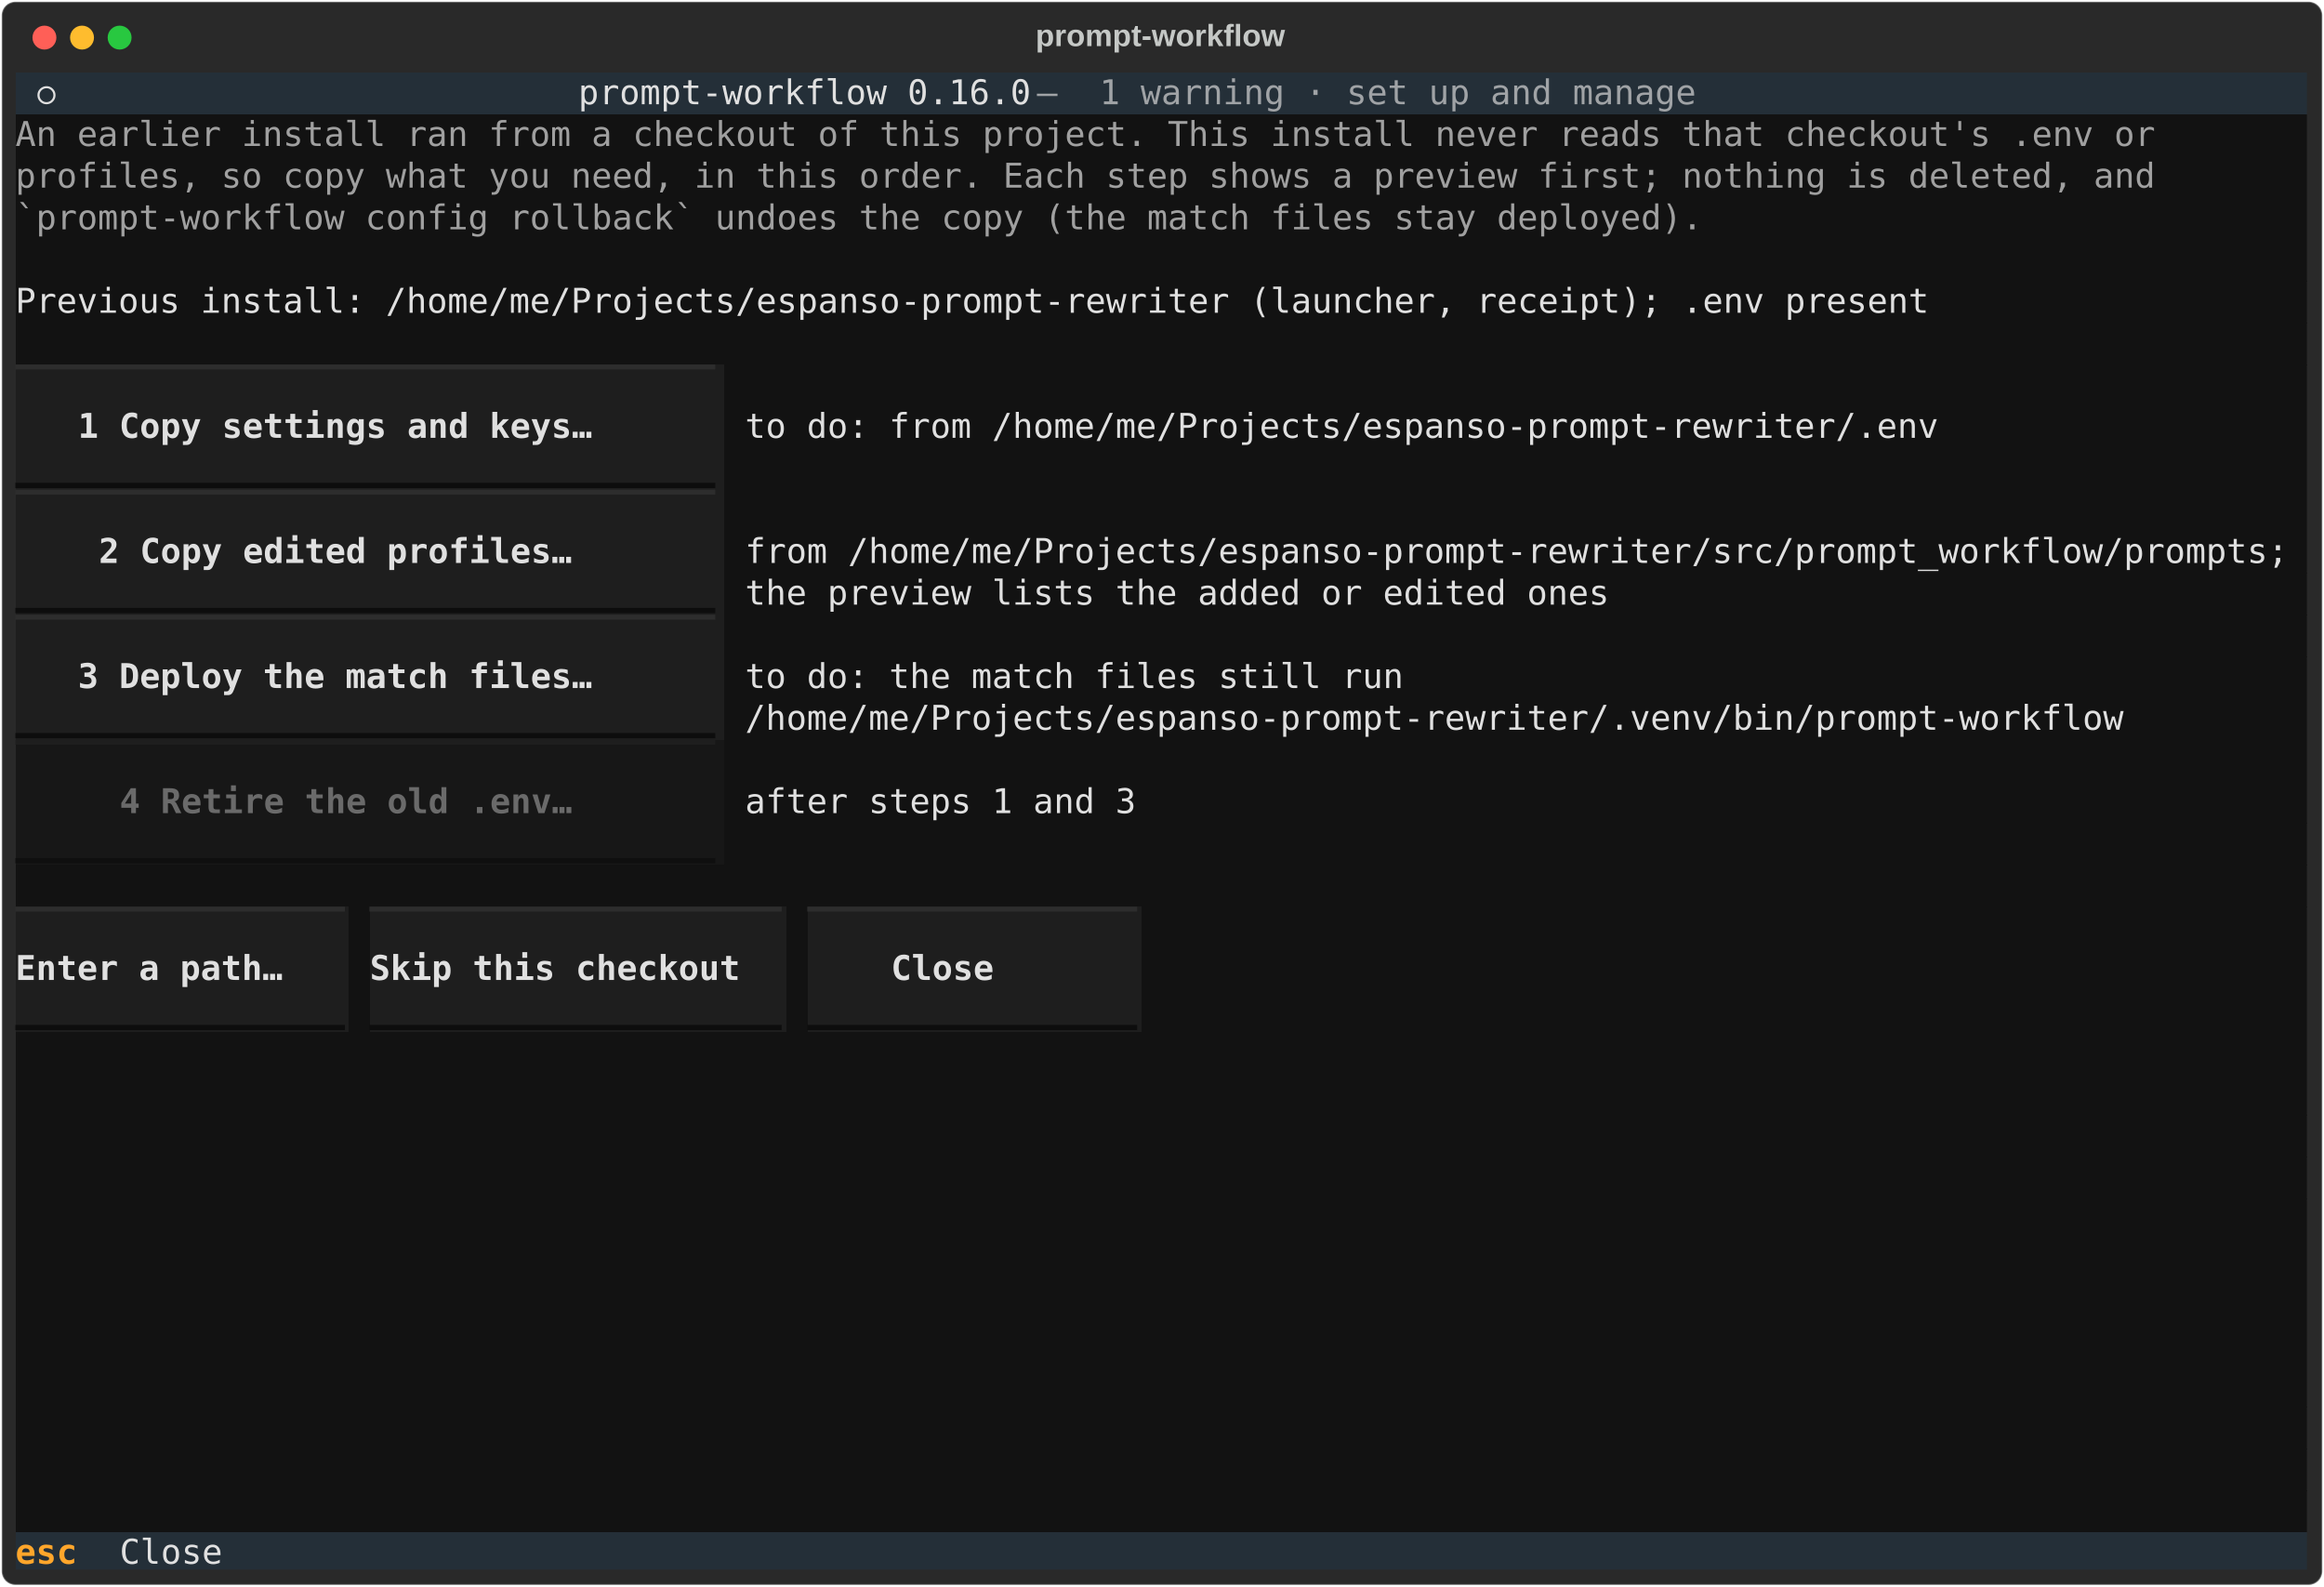
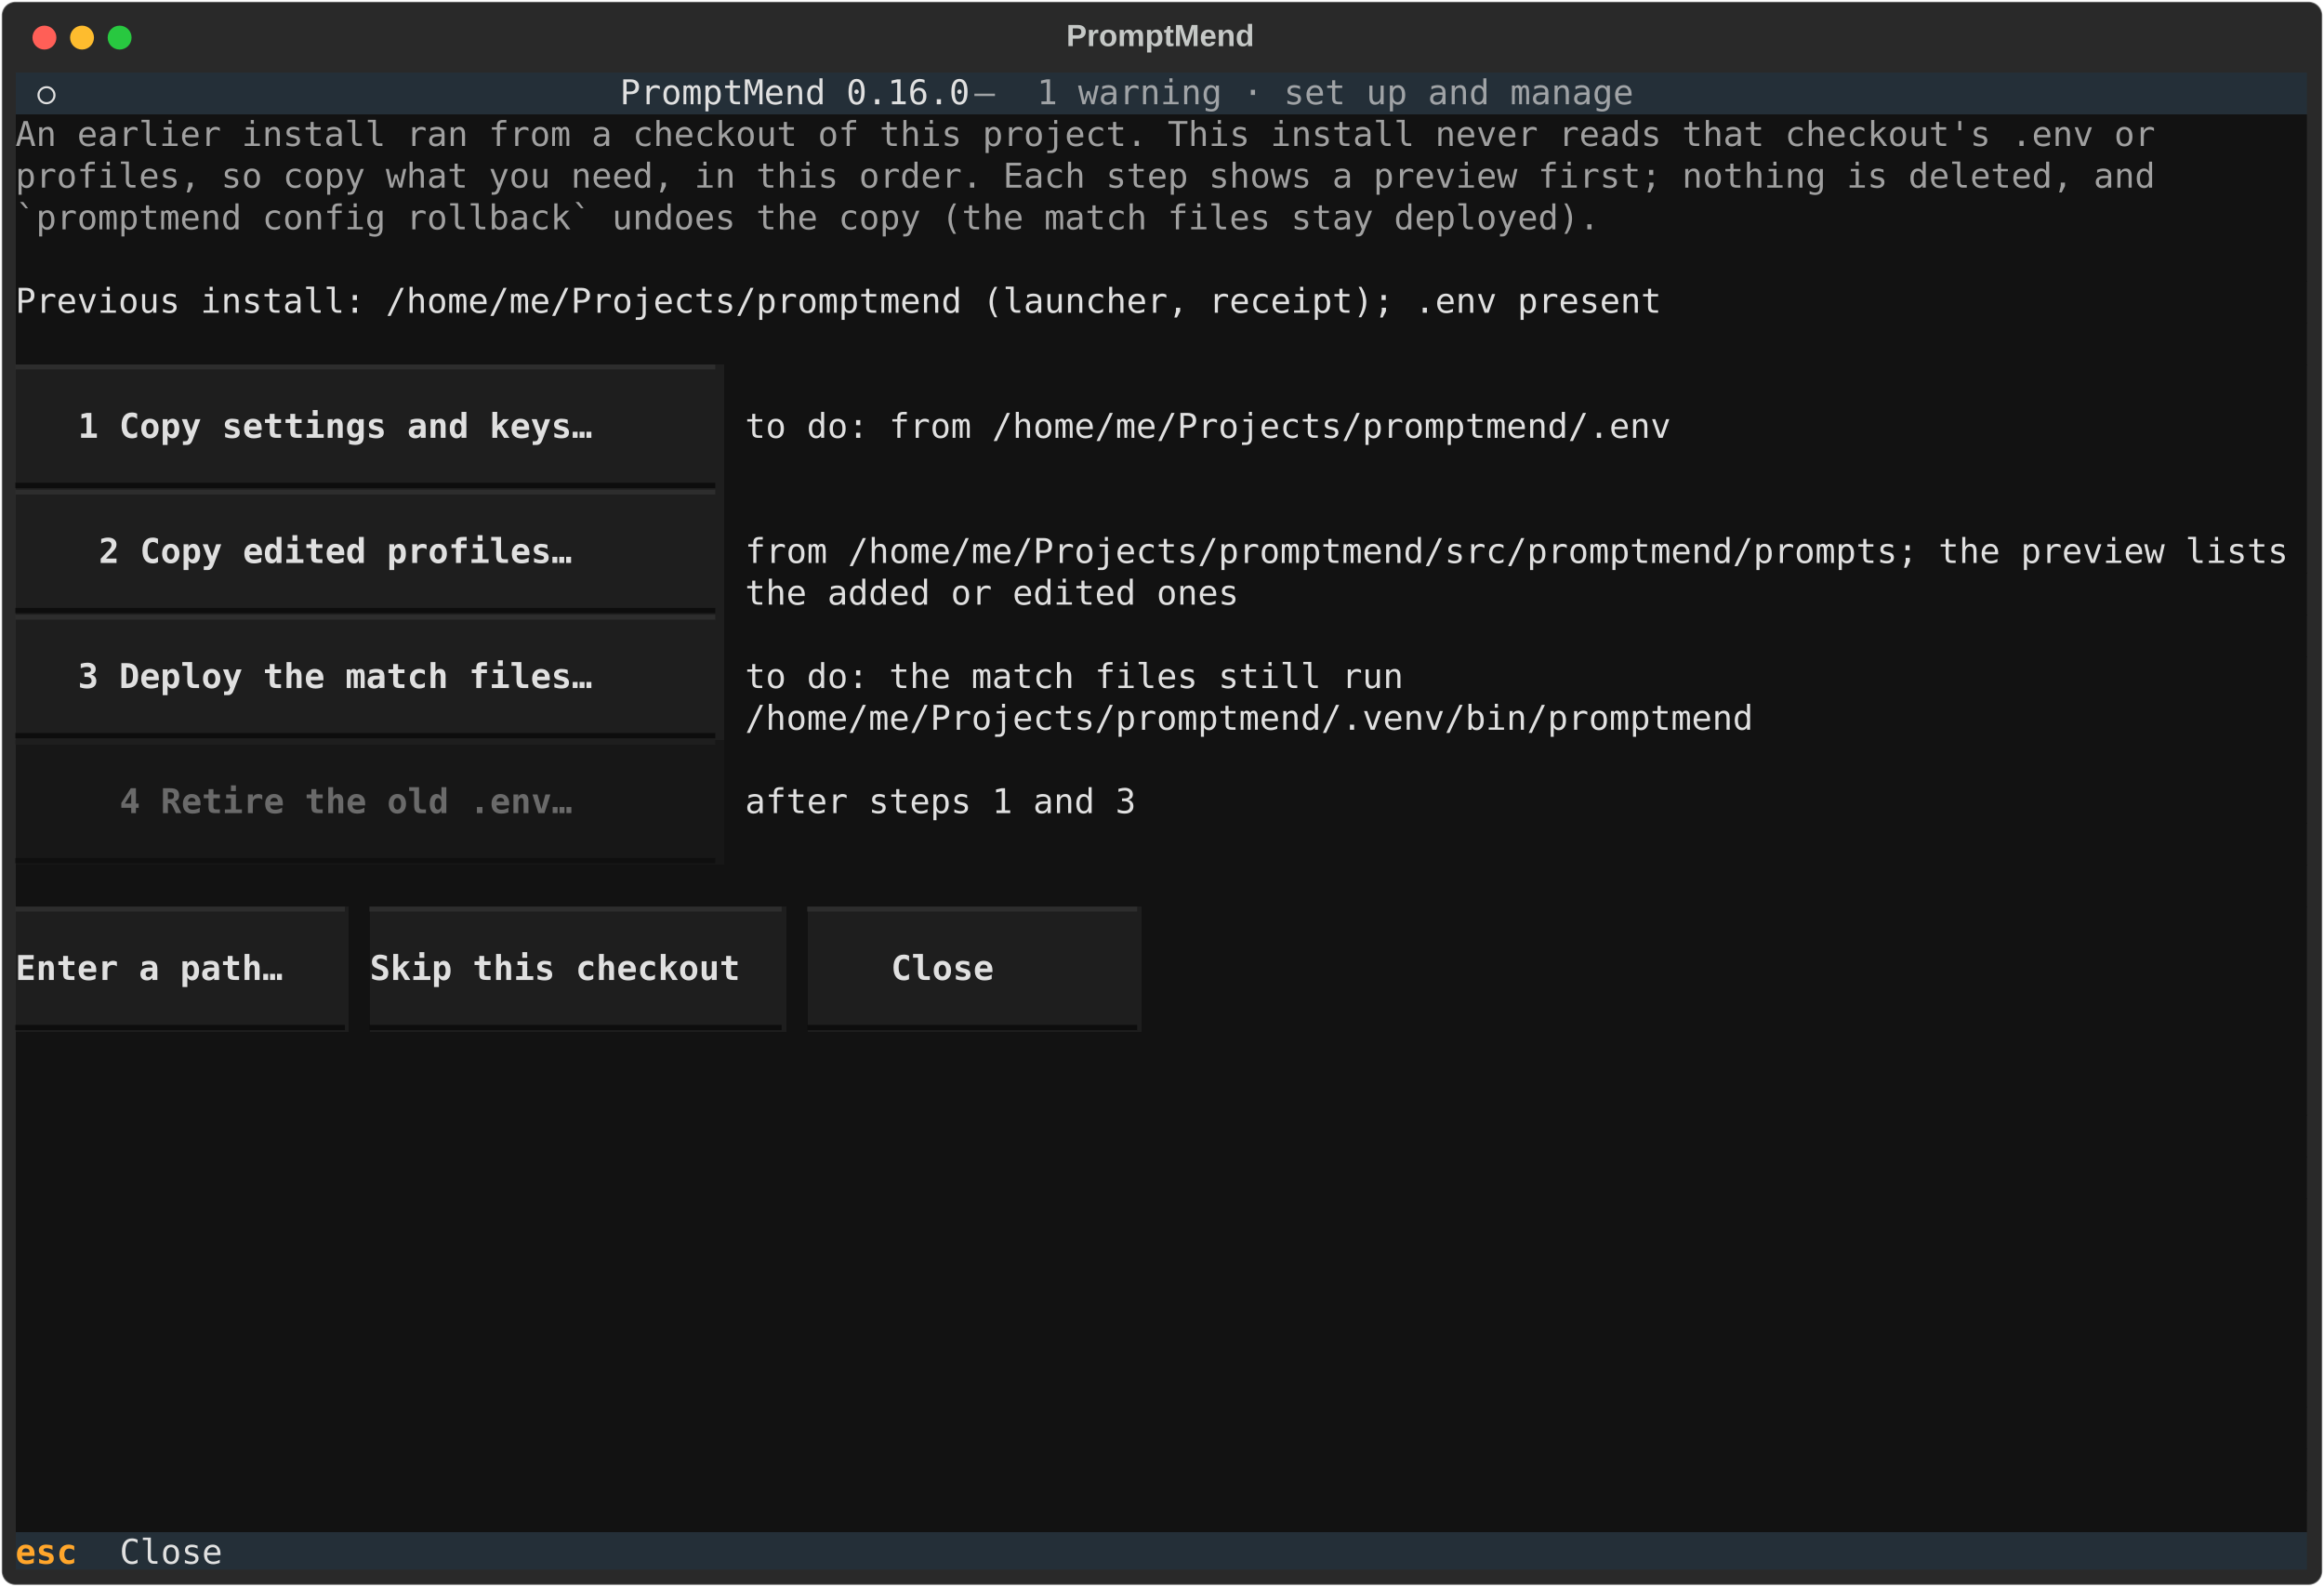
<svg xmlns="http://www.w3.org/2000/svg" class="rich-terminal" viewBox="0 0 1360 928.4">
  <style>

    @font-face {
        font-family: "Fira Code";
        src: local("FiraCode-Regular"),
                url("https://cdnjs.cloudflare.com/ajax/libs/firacode/6.2.0/woff2/FiraCode-Regular.woff2") format("woff2"),
                url("https://cdnjs.cloudflare.com/ajax/libs/firacode/6.2.0/woff/FiraCode-Regular.woff") format("woff");
        font-style: normal;
        font-weight: 400;
    }
    @font-face {
        font-family: "Fira Code";
        src: local("FiraCode-Bold"),
                url("https://cdnjs.cloudflare.com/ajax/libs/firacode/6.2.0/woff2/FiraCode-Bold.woff2") format("woff2"),
                url("https://cdnjs.cloudflare.com/ajax/libs/firacode/6.2.0/woff/FiraCode-Bold.woff") format("woff");
        font-style: bold;
        font-weight: 700;
    }

-     .terminal-2735637684-matrix {
+     .terminal-688352865-matrix {
        font-family: Fira Code, monospace;
        font-size: 20px;
        line-height: 24.4px;
        font-variant-east-asian: full-width;
    }

-     .terminal-2735637684-title {
+     .terminal-688352865-title {
        font-size: 18px;
        font-weight: bold;
        font-family: arial;
    }

-     .terminal-2735637684-r1 { fill: #c5c8c6 }
- .terminal-2735637684-r2 { fill: #e0e0e0 }
- .terminal-2735637684-r3 { fill: #a0a3a6 }
- .terminal-2735637684-r4 { fill: #a0a0a0 }
- .terminal-2735637684-r5 { fill: #2d2d2d }
- .terminal-2735637684-r6 { fill: #e0e0e0;font-weight: bold }
- .terminal-2735637684-r7 { fill: #0d0d0d }
- .terminal-2735637684-r8 { fill: #1e1e1e }
- .terminal-2735637684-r9 { fill: #6a6a6a;font-weight: bold }
- .terminal-2735637684-r10 { fill: #0f0f0f }
- .terminal-2735637684-r11 { fill: #ffa62b;font-weight: bold }
+     .terminal-688352865-r1 { fill: #c5c8c6 }
+ .terminal-688352865-r2 { fill: #e0e0e0 }
+ .terminal-688352865-r3 { fill: #a0a3a6 }
+ .terminal-688352865-r4 { fill: #a0a0a0 }
+ .terminal-688352865-r5 { fill: #2d2d2d }
+ .terminal-688352865-r6 { fill: #e0e0e0;font-weight: bold }
+ .terminal-688352865-r7 { fill: #0d0d0d }
+ .terminal-688352865-r8 { fill: #1e1e1e }
+ .terminal-688352865-r9 { fill: #6a6a6a;font-weight: bold }
+ .terminal-688352865-r10 { fill: #0f0f0f }
+ .terminal-688352865-r11 { fill: #ffa62b;font-weight: bold }
    </style>
  <defs>
-     <clipPath id="terminal-2735637684-clip-terminal">
+     <clipPath id="terminal-688352865-clip-terminal">
      <rect x="0" y="0" width="1341.0" height="877.4" />
    </clipPath>
-     <clipPath id="terminal-2735637684-line-0">
+     <clipPath id="terminal-688352865-line-0">
      <rect x="0" y="1.5" width="1342" height="24.65" />
    </clipPath>
-     <clipPath id="terminal-2735637684-line-1">
+     <clipPath id="terminal-688352865-line-1">
      <rect x="0" y="25.9" width="1342" height="24.65" />
    </clipPath>
-     <clipPath id="terminal-2735637684-line-2">
+     <clipPath id="terminal-688352865-line-2">
      <rect x="0" y="50.3" width="1342" height="24.65" />
    </clipPath>
-     <clipPath id="terminal-2735637684-line-3">
+     <clipPath id="terminal-688352865-line-3">
      <rect x="0" y="74.7" width="1342" height="24.65" />
    </clipPath>
-     <clipPath id="terminal-2735637684-line-4">
+     <clipPath id="terminal-688352865-line-4">
      <rect x="0" y="99.1" width="1342" height="24.65" />
    </clipPath>
-     <clipPath id="terminal-2735637684-line-5">
+     <clipPath id="terminal-688352865-line-5">
      <rect x="0" y="123.5" width="1342" height="24.65" />
    </clipPath>
-     <clipPath id="terminal-2735637684-line-6">
+     <clipPath id="terminal-688352865-line-6">
      <rect x="0" y="147.9" width="1342" height="24.65" />
    </clipPath>
-     <clipPath id="terminal-2735637684-line-7">
+     <clipPath id="terminal-688352865-line-7">
      <rect x="0" y="172.3" width="1342" height="24.65" />
    </clipPath>
-     <clipPath id="terminal-2735637684-line-8">
+     <clipPath id="terminal-688352865-line-8">
      <rect x="0" y="196.7" width="1342" height="24.65" />
    </clipPath>
-     <clipPath id="terminal-2735637684-line-9">
+     <clipPath id="terminal-688352865-line-9">
      <rect x="0" y="221.1" width="1342" height="24.65" />
    </clipPath>
-     <clipPath id="terminal-2735637684-line-10">
+     <clipPath id="terminal-688352865-line-10">
      <rect x="0" y="245.5" width="1342" height="24.65" />
    </clipPath>
-     <clipPath id="terminal-2735637684-line-11">
+     <clipPath id="terminal-688352865-line-11">
      <rect x="0" y="269.9" width="1342" height="24.65" />
    </clipPath>
-     <clipPath id="terminal-2735637684-line-12">
+     <clipPath id="terminal-688352865-line-12">
      <rect x="0" y="294.3" width="1342" height="24.65" />
    </clipPath>
-     <clipPath id="terminal-2735637684-line-13">
+     <clipPath id="terminal-688352865-line-13">
      <rect x="0" y="318.7" width="1342" height="24.65" />
    </clipPath>
-     <clipPath id="terminal-2735637684-line-14">
+     <clipPath id="terminal-688352865-line-14">
      <rect x="0" y="343.1" width="1342" height="24.65" />
    </clipPath>
-     <clipPath id="terminal-2735637684-line-15">
+     <clipPath id="terminal-688352865-line-15">
      <rect x="0" y="367.5" width="1342" height="24.65" />
    </clipPath>
-     <clipPath id="terminal-2735637684-line-16">
+     <clipPath id="terminal-688352865-line-16">
      <rect x="0" y="391.9" width="1342" height="24.65" />
    </clipPath>
-     <clipPath id="terminal-2735637684-line-17">
+     <clipPath id="terminal-688352865-line-17">
      <rect x="0" y="416.3" width="1342" height="24.65" />
    </clipPath>
-     <clipPath id="terminal-2735637684-line-18">
+     <clipPath id="terminal-688352865-line-18">
      <rect x="0" y="440.7" width="1342" height="24.65" />
    </clipPath>
-     <clipPath id="terminal-2735637684-line-19">
+     <clipPath id="terminal-688352865-line-19">
      <rect x="0" y="465.1" width="1342" height="24.65" />
    </clipPath>
-     <clipPath id="terminal-2735637684-line-20">
+     <clipPath id="terminal-688352865-line-20">
      <rect x="0" y="489.5" width="1342" height="24.65" />
    </clipPath>
-     <clipPath id="terminal-2735637684-line-21">
+     <clipPath id="terminal-688352865-line-21">
      <rect x="0" y="513.9" width="1342" height="24.65" />
    </clipPath>
-     <clipPath id="terminal-2735637684-line-22">
+     <clipPath id="terminal-688352865-line-22">
      <rect x="0" y="538.3" width="1342" height="24.65" />
    </clipPath>
-     <clipPath id="terminal-2735637684-line-23">
+     <clipPath id="terminal-688352865-line-23">
      <rect x="0" y="562.7" width="1342" height="24.65" />
    </clipPath>
-     <clipPath id="terminal-2735637684-line-24">
+     <clipPath id="terminal-688352865-line-24">
      <rect x="0" y="587.1" width="1342" height="24.65" />
    </clipPath>
-     <clipPath id="terminal-2735637684-line-25">
+     <clipPath id="terminal-688352865-line-25">
      <rect x="0" y="611.5" width="1342" height="24.65" />
    </clipPath>
-     <clipPath id="terminal-2735637684-line-26">
+     <clipPath id="terminal-688352865-line-26">
      <rect x="0" y="635.9" width="1342" height="24.65" />
    </clipPath>
-     <clipPath id="terminal-2735637684-line-27">
+     <clipPath id="terminal-688352865-line-27">
      <rect x="0" y="660.3" width="1342" height="24.65" />
    </clipPath>
-     <clipPath id="terminal-2735637684-line-28">
+     <clipPath id="terminal-688352865-line-28">
      <rect x="0" y="684.7" width="1342" height="24.65" />
    </clipPath>
-     <clipPath id="terminal-2735637684-line-29">
+     <clipPath id="terminal-688352865-line-29">
      <rect x="0" y="709.1" width="1342" height="24.65" />
    </clipPath>
-     <clipPath id="terminal-2735637684-line-30">
+     <clipPath id="terminal-688352865-line-30">
      <rect x="0" y="733.5" width="1342" height="24.65" />
    </clipPath>
-     <clipPath id="terminal-2735637684-line-31">
+     <clipPath id="terminal-688352865-line-31">
      <rect x="0" y="757.9" width="1342" height="24.65" />
    </clipPath>
-     <clipPath id="terminal-2735637684-line-32">
+     <clipPath id="terminal-688352865-line-32">
      <rect x="0" y="782.3" width="1342" height="24.65" />
    </clipPath>
-     <clipPath id="terminal-2735637684-line-33">
+     <clipPath id="terminal-688352865-line-33">
      <rect x="0" y="806.7" width="1342" height="24.65" />
    </clipPath>
-     <clipPath id="terminal-2735637684-line-34">
+     <clipPath id="terminal-688352865-line-34">
      <rect x="0" y="831.1" width="1342" height="24.65" />
    </clipPath>
  </defs>
  <rect fill="#292929" stroke="rgba(255,255,255,0.35)" stroke-width="1" x="1" y="1" width="1358" height="926.4" rx="8" />
-   <text class="terminal-2735637684-title" fill="#c5c8c6" text-anchor="middle" x="679" y="27">prompt-workflow</text>
+   <text class="terminal-688352865-title" fill="#c5c8c6" text-anchor="middle" x="679" y="27">PromptMend</text>
  <g transform="translate(26,22)">
    <circle cx="0" cy="0" r="7" fill="#ff5f57" />
    <circle cx="22" cy="0" r="7" fill="#febc2e" />
    <circle cx="44" cy="0" r="7" fill="#28c840" />
  </g>
-   <g transform="translate(9, 41)" clip-path="url(#terminal-2735637684-clip-terminal)">
+   <g transform="translate(9, 41)" clip-path="url(#terminal-688352865-clip-terminal)">
    <rect fill="#242f38" x="0" y="1.5" width="12.2" height="24.65" shape-rendering="crispEdges" />
    <rect fill="#242f38" x="12.2" y="1.5" width="12.2" height="24.65" shape-rendering="crispEdges" />
    <rect fill="#242f38" x="24.4" y="1.5" width="61" height="24.65" shape-rendering="crispEdges" />
    <rect fill="#242f38" x="85.4" y="1.5" width="12.2" height="24.65" shape-rendering="crispEdges" />
-     <rect fill="#242f38" x="97.6" y="1.5" width="231.8" height="24.65" shape-rendering="crispEdges" />
-     <rect fill="#242f38" x="329.4" y="1.5" width="268.4" height="24.65" shape-rendering="crispEdges" />
-     <rect fill="#242f38" x="597.8" y="1.5" width="36.6" height="24.65" shape-rendering="crispEdges" />
-     <rect fill="#242f38" x="634.4" y="1.5" width="353.8" height="24.65" shape-rendering="crispEdges" />
-     <rect fill="#242f38" x="988.2" y="1.5" width="231.8" height="24.65" shape-rendering="crispEdges" />
+     <rect fill="#242f38" x="97.6" y="1.5" width="256.2" height="24.65" shape-rendering="crispEdges" />
+     <rect fill="#242f38" x="353.8" y="1.5" width="207.4" height="24.65" shape-rendering="crispEdges" />
+     <rect fill="#242f38" x="561.2" y="1.5" width="36.6" height="24.65" shape-rendering="crispEdges" />
+     <rect fill="#242f38" x="597.8" y="1.5" width="353.8" height="24.65" shape-rendering="crispEdges" />
+     <rect fill="#242f38" x="951.6" y="1.5" width="268.4" height="24.65" shape-rendering="crispEdges" />
    <rect fill="#242f38" x="1220" y="1.5" width="12.2" height="24.65" shape-rendering="crispEdges" />
    <rect fill="#242f38" x="1232.2" y="1.5" width="0" height="24.65" shape-rendering="crispEdges" />
    <rect fill="#242f38" x="1232.2" y="1.5" width="97.6" height="24.65" shape-rendering="crispEdges" />
    <rect fill="#242f38" x="1329.8" y="1.5" width="12.2" height="24.65" shape-rendering="crispEdges" />
    <rect fill="#121212" x="0" y="25.9" width="1268.8" height="24.65" shape-rendering="crispEdges" />
    <rect fill="#121212" x="1268.8" y="25.9" width="73.2" height="24.65" shape-rendering="crispEdges" />
    <rect fill="#121212" x="0" y="50.3" width="1268.8" height="24.65" shape-rendering="crispEdges" />
    <rect fill="#121212" x="1268.8" y="50.3" width="73.2" height="24.65" shape-rendering="crispEdges" />
-     <rect fill="#121212" x="0" y="74.7" width="1000.4" height="24.65" shape-rendering="crispEdges" />
-     <rect fill="#121212" x="1000.4" y="74.7" width="341.6" height="24.65" shape-rendering="crispEdges" />
+     <rect fill="#121212" x="0" y="74.7" width="939.4" height="24.65" shape-rendering="crispEdges" />
+     <rect fill="#121212" x="939.4" y="74.7" width="402.6" height="24.65" shape-rendering="crispEdges" />
    <rect fill="#121212" x="0" y="99.1" width="1342" height="24.65" shape-rendering="crispEdges" />
-     <rect fill="#121212" x="0" y="123.5" width="1134.6" height="24.65" shape-rendering="crispEdges" />
-     <rect fill="#121212" x="1134.6" y="123.5" width="207.4" height="24.65" shape-rendering="crispEdges" />
+     <rect fill="#121212" x="0" y="123.5" width="976" height="24.65" shape-rendering="crispEdges" />
+     <rect fill="#121212" x="976" y="123.5" width="366" height="24.65" shape-rendering="crispEdges" />
    <rect fill="#121212" x="0" y="147.9" width="1342" height="24.65" shape-rendering="crispEdges" />
    <rect fill="#1e1e1e" x="0" y="172.3" width="414.8" height="24.65" shape-rendering="crispEdges" />
    <rect fill="#121212" x="414.8" y="172.3" width="12.2" height="24.65" shape-rendering="crispEdges" />
    <rect fill="#121212" x="427" y="172.3" width="915" height="24.65" shape-rendering="crispEdges" />
    <rect fill="#1e1e1e" x="0" y="196.7" width="36.6" height="24.65" shape-rendering="crispEdges" />
    <rect fill="#1e1e1e" x="36.6" y="196.7" width="329.4" height="24.65" shape-rendering="crispEdges" />
    <rect fill="#1e1e1e" x="366" y="196.7" width="48.8" height="24.65" shape-rendering="crispEdges" />
    <rect fill="#121212" x="414.8" y="196.7" width="12.2" height="24.65" shape-rendering="crispEdges" />
-     <rect fill="#121212" x="427" y="196.7" width="707.6" height="24.65" shape-rendering="crispEdges" />
-     <rect fill="#121212" x="1134.6" y="196.7" width="207.4" height="24.65" shape-rendering="crispEdges" />
+     <rect fill="#121212" x="427" y="196.7" width="549" height="24.65" shape-rendering="crispEdges" />
+     <rect fill="#121212" x="976" y="196.7" width="366" height="24.65" shape-rendering="crispEdges" />
    <rect fill="#1e1e1e" x="0" y="221.1" width="414.8" height="24.65" shape-rendering="crispEdges" />
    <rect fill="#121212" x="414.8" y="221.1" width="927.2" height="24.65" shape-rendering="crispEdges" />
    <rect fill="#1e1e1e" x="0" y="245.5" width="414.8" height="24.65" shape-rendering="crispEdges" />
    <rect fill="#121212" x="414.8" y="245.5" width="12.2" height="24.65" shape-rendering="crispEdges" />
    <rect fill="#121212" x="427" y="245.5" width="915" height="24.65" shape-rendering="crispEdges" />
    <rect fill="#1e1e1e" x="0" y="269.9" width="48.8" height="24.65" shape-rendering="crispEdges" />
    <rect fill="#1e1e1e" x="48.8" y="269.9" width="305" height="24.65" shape-rendering="crispEdges" />
    <rect fill="#1e1e1e" x="353.8" y="269.9" width="61" height="24.65" shape-rendering="crispEdges" />
    <rect fill="#121212" x="414.8" y="269.9" width="12.2" height="24.65" shape-rendering="crispEdges" />
    <rect fill="#121212" x="427" y="269.9" width="915" height="24.65" shape-rendering="crispEdges" />
    <rect fill="#1e1e1e" x="0" y="294.3" width="414.8" height="24.65" shape-rendering="crispEdges" />
    <rect fill="#121212" x="414.8" y="294.3" width="12.2" height="24.65" shape-rendering="crispEdges" />
-     <rect fill="#121212" x="427" y="294.3" width="512.4" height="24.65" shape-rendering="crispEdges" />
-     <rect fill="#121212" x="939.4" y="294.3" width="402.6" height="24.65" shape-rendering="crispEdges" />
+     <rect fill="#121212" x="427" y="294.3" width="292.8" height="24.65" shape-rendering="crispEdges" />
+     <rect fill="#121212" x="719.8" y="294.3" width="622.2" height="24.65" shape-rendering="crispEdges" />
    <rect fill="#1e1e1e" x="0" y="318.7" width="414.8" height="24.65" shape-rendering="crispEdges" />
    <rect fill="#121212" x="414.8" y="318.7" width="12.2" height="24.65" shape-rendering="crispEdges" />
    <rect fill="#121212" x="427" y="318.7" width="915" height="24.65" shape-rendering="crispEdges" />
    <rect fill="#1e1e1e" x="0" y="343.1" width="36.6" height="24.65" shape-rendering="crispEdges" />
    <rect fill="#1e1e1e" x="36.6" y="343.1" width="329.4" height="24.65" shape-rendering="crispEdges" />
    <rect fill="#1e1e1e" x="366" y="343.1" width="48.8" height="24.65" shape-rendering="crispEdges" />
    <rect fill="#121212" x="414.8" y="343.1" width="12.2" height="24.65" shape-rendering="crispEdges" />
    <rect fill="#121212" x="427" y="343.1" width="390.4" height="24.65" shape-rendering="crispEdges" />
    <rect fill="#121212" x="817.4" y="343.1" width="524.6" height="24.65" shape-rendering="crispEdges" />
    <rect fill="#1e1e1e" x="0" y="367.5" width="414.8" height="24.65" shape-rendering="crispEdges" />
    <rect fill="#121212" x="414.8" y="367.5" width="12.2" height="24.65" shape-rendering="crispEdges" />
-     <rect fill="#121212" x="427" y="367.5" width="817.4" height="24.65" shape-rendering="crispEdges" />
-     <rect fill="#121212" x="1244.4" y="367.5" width="97.6" height="24.65" shape-rendering="crispEdges" />
+     <rect fill="#121212" x="427" y="367.5" width="597.8" height="24.65" shape-rendering="crispEdges" />
+     <rect fill="#121212" x="1024.8" y="367.5" width="317.2" height="24.65" shape-rendering="crispEdges" />
    <rect fill="#171717" x="0" y="391.9" width="414.8" height="24.65" shape-rendering="crispEdges" />
    <rect fill="#121212" x="414.8" y="391.9" width="12.2" height="24.65" shape-rendering="crispEdges" />
    <rect fill="#121212" x="427" y="391.9" width="915" height="24.65" shape-rendering="crispEdges" />
    <rect fill="#171717" x="0" y="416.3" width="61" height="24.65" shape-rendering="crispEdges" />
    <rect fill="#171717" x="61" y="416.3" width="292.8" height="24.65" shape-rendering="crispEdges" />
    <rect fill="#171717" x="353.8" y="416.3" width="61" height="24.65" shape-rendering="crispEdges" />
    <rect fill="#121212" x="414.8" y="416.3" width="12.2" height="24.65" shape-rendering="crispEdges" />
    <rect fill="#121212" x="427" y="416.3" width="231.8" height="24.65" shape-rendering="crispEdges" />
    <rect fill="#121212" x="658.8" y="416.3" width="683.2" height="24.65" shape-rendering="crispEdges" />
    <rect fill="#171717" x="0" y="440.7" width="414.8" height="24.65" shape-rendering="crispEdges" />
    <rect fill="#121212" x="414.8" y="440.7" width="927.2" height="24.65" shape-rendering="crispEdges" />
    <rect fill="#121212" x="0" y="465.1" width="1342" height="24.65" shape-rendering="crispEdges" />
    <rect fill="#1e1e1e" x="0" y="489.5" width="195.2" height="24.65" shape-rendering="crispEdges" />
    <rect fill="#121212" x="195.2" y="489.5" width="12.2" height="24.65" shape-rendering="crispEdges" />
    <rect fill="#1e1e1e" x="207.4" y="489.5" width="244" height="24.65" shape-rendering="crispEdges" />
    <rect fill="#121212" x="451.4" y="489.5" width="12.2" height="24.65" shape-rendering="crispEdges" />
    <rect fill="#1e1e1e" x="463.6" y="489.5" width="195.2" height="24.65" shape-rendering="crispEdges" />
    <rect fill="#121212" x="658.8" y="489.5" width="683.2" height="24.65" shape-rendering="crispEdges" />
    <rect fill="#1e1e1e" x="0" y="513.9" width="183" height="24.65" shape-rendering="crispEdges" />
    <rect fill="#1e1e1e" x="183" y="513.9" width="12.2" height="24.65" shape-rendering="crispEdges" />
    <rect fill="#121212" x="195.2" y="513.9" width="12.2" height="24.65" shape-rendering="crispEdges" />
    <rect fill="#1e1e1e" x="207.4" y="513.9" width="244" height="24.65" shape-rendering="crispEdges" />
    <rect fill="#121212" x="451.4" y="513.9" width="12.2" height="24.65" shape-rendering="crispEdges" />
    <rect fill="#1e1e1e" x="463.6" y="513.9" width="48.8" height="24.65" shape-rendering="crispEdges" />
    <rect fill="#1e1e1e" x="512.4" y="513.9" width="85.4" height="24.65" shape-rendering="crispEdges" />
    <rect fill="#1e1e1e" x="597.8" y="513.9" width="61" height="24.65" shape-rendering="crispEdges" />
    <rect fill="#121212" x="658.8" y="513.9" width="683.2" height="24.65" shape-rendering="crispEdges" />
    <rect fill="#1e1e1e" x="0" y="538.3" width="195.2" height="24.65" shape-rendering="crispEdges" />
    <rect fill="#121212" x="195.2" y="538.3" width="12.2" height="24.65" shape-rendering="crispEdges" />
    <rect fill="#1e1e1e" x="207.4" y="538.3" width="244" height="24.65" shape-rendering="crispEdges" />
    <rect fill="#121212" x="451.4" y="538.3" width="12.2" height="24.65" shape-rendering="crispEdges" />
    <rect fill="#1e1e1e" x="463.6" y="538.3" width="195.2" height="24.65" shape-rendering="crispEdges" />
    <rect fill="#121212" x="658.8" y="538.3" width="683.2" height="24.65" shape-rendering="crispEdges" />
    <rect fill="#121212" x="0" y="562.7" width="1342" height="24.65" shape-rendering="crispEdges" />
    <rect fill="#121212" x="0" y="587.1" width="0" height="24.65" shape-rendering="crispEdges" />
    <rect fill="#121212" x="0" y="587.1" width="1342" height="24.65" shape-rendering="crispEdges" />
    <rect fill="#121212" x="0" y="611.5" width="1342" height="24.65" shape-rendering="crispEdges" />
    <rect fill="#121212" x="0" y="635.9" width="1342" height="24.65" shape-rendering="crispEdges" />
    <rect fill="#121212" x="0" y="660.3" width="1342" height="24.65" shape-rendering="crispEdges" />
    <rect fill="#121212" x="0" y="684.7" width="1342" height="24.65" shape-rendering="crispEdges" />
    <rect fill="#121212" x="0" y="709.1" width="1342" height="24.65" shape-rendering="crispEdges" />
    <rect fill="#121212" x="0" y="733.5" width="1342" height="24.65" shape-rendering="crispEdges" />
    <rect fill="#121212" x="0" y="757.9" width="1342" height="24.65" shape-rendering="crispEdges" />
    <rect fill="#121212" x="0" y="782.3" width="1342" height="24.65" shape-rendering="crispEdges" />
    <rect fill="#121212" x="0" y="806.7" width="1342" height="24.65" shape-rendering="crispEdges" />
    <rect fill="#121212" x="0" y="831.1" width="1342" height="24.65" shape-rendering="crispEdges" />
    <rect fill="#242f38" x="0" y="855.5" width="61" height="24.65" shape-rendering="crispEdges" />
    <rect fill="#242f38" x="61" y="855.5" width="73.2" height="24.65" shape-rendering="crispEdges" />
    <rect fill="#242f38" x="134.2" y="855.5" width="1207.8" height="24.65" shape-rendering="crispEdges" />
-     <g class="terminal-2735637684-matrix">
-       <text class="terminal-2735637684-r2" x="12.2" y="20" textLength="12.2" clip-path="url(#terminal-2735637684-line-0)">⭘</text>
-       <text class="terminal-2735637684-r2" x="329.4" y="20" textLength="268.4" clip-path="url(#terminal-2735637684-line-0)">prompt-workflow 0.16.0</text>
-       <text class="terminal-2735637684-r3" x="597.8" y="20" textLength="36.6" clip-path="url(#terminal-2735637684-line-0)"> — </text>
-       <text class="terminal-2735637684-r3" x="634.4" y="20" textLength="353.8" clip-path="url(#terminal-2735637684-line-0)">1 warning · set up and manage</text>
-       <text class="terminal-2735637684-r1" x="1342" y="20" textLength="12.2" clip-path="url(#terminal-2735637684-line-0)">
- </text>
-       <text class="terminal-2735637684-r4" x="0" y="44.4" textLength="1268.8" clip-path="url(#terminal-2735637684-line-1)">An earlier install ran from a checkout of this project. This install never reads that checkout's .env or</text>
-       <text class="terminal-2735637684-r1" x="1342" y="44.4" textLength="12.2" clip-path="url(#terminal-2735637684-line-1)">
- </text>
-       <text class="terminal-2735637684-r4" x="0" y="68.8" textLength="1268.8" clip-path="url(#terminal-2735637684-line-2)">profiles, so copy what you need, in this order. Each step shows a preview first; nothing is deleted, and</text>
-       <text class="terminal-2735637684-r1" x="1342" y="68.8" textLength="12.2" clip-path="url(#terminal-2735637684-line-2)">
- </text>
-       <text class="terminal-2735637684-r4" x="0" y="93.2" textLength="1000.4" clip-path="url(#terminal-2735637684-line-3)">`prompt-workflow config rollback` undoes the copy (the match files stay deployed).</text>
-       <text class="terminal-2735637684-r1" x="1342" y="93.2" textLength="12.2" clip-path="url(#terminal-2735637684-line-3)">
- </text>
-       <text class="terminal-2735637684-r1" x="1342" y="117.6" textLength="12.2" clip-path="url(#terminal-2735637684-line-4)">
- </text>
-       <text class="terminal-2735637684-r2" x="0" y="142" textLength="1134.6" clip-path="url(#terminal-2735637684-line-5)">Previous install: /home/me/Projects/espanso-prompt-rewriter (launcher, receipt); .env present</text>
-       <text class="terminal-2735637684-r1" x="1342" y="142" textLength="12.2" clip-path="url(#terminal-2735637684-line-5)">
- </text>
-       <text class="terminal-2735637684-r1" x="1342" y="166.4" textLength="12.2" clip-path="url(#terminal-2735637684-line-6)">
- </text>
-       <text class="terminal-2735637684-r5" x="0" y="190.8" textLength="414.8" clip-path="url(#terminal-2735637684-line-7)">▔▔▔▔▔▔▔▔▔▔▔▔▔▔▔▔▔▔▔▔▔▔▔▔▔▔▔▔▔▔▔▔▔▔</text>
-       <text class="terminal-2735637684-r1" x="1342" y="190.8" textLength="12.2" clip-path="url(#terminal-2735637684-line-7)">
- </text>
-       <text class="terminal-2735637684-r6" x="36.6" y="215.2" textLength="329.4" clip-path="url(#terminal-2735637684-line-8)"> 1 Copy settings and keys… </text>
-       <text class="terminal-2735637684-r2" x="427" y="215.2" textLength="707.6" clip-path="url(#terminal-2735637684-line-8)">to do: from /home/me/Projects/espanso-prompt-rewriter/.env</text>
-       <text class="terminal-2735637684-r1" x="1342" y="215.2" textLength="12.2" clip-path="url(#terminal-2735637684-line-8)">
- </text>
-       <text class="terminal-2735637684-r7" x="0" y="239.6" textLength="414.8" clip-path="url(#terminal-2735637684-line-9)">▁▁▁▁▁▁▁▁▁▁▁▁▁▁▁▁▁▁▁▁▁▁▁▁▁▁▁▁▁▁▁▁▁▁</text>
-       <text class="terminal-2735637684-r1" x="1342" y="239.6" textLength="12.2" clip-path="url(#terminal-2735637684-line-9)">
- </text>
-       <text class="terminal-2735637684-r5" x="0" y="264" textLength="414.8" clip-path="url(#terminal-2735637684-line-10)">▔▔▔▔▔▔▔▔▔▔▔▔▔▔▔▔▔▔▔▔▔▔▔▔▔▔▔▔▔▔▔▔▔▔</text>
-       <text class="terminal-2735637684-r1" x="1342" y="264" textLength="12.2" clip-path="url(#terminal-2735637684-line-10)">
- </text>
-       <text class="terminal-2735637684-r6" x="48.8" y="288.4" textLength="305" clip-path="url(#terminal-2735637684-line-11)"> 2 Copy edited profiles… </text>
-       <text class="terminal-2735637684-r2" x="427" y="288.4" textLength="915" clip-path="url(#terminal-2735637684-line-11)">from /home/me/Projects/espanso-prompt-rewriter/src/prompt_workflow/prompts;</text>
-       <text class="terminal-2735637684-r1" x="1342" y="288.4" textLength="12.2" clip-path="url(#terminal-2735637684-line-11)">
- </text>
-       <text class="terminal-2735637684-r7" x="0" y="312.8" textLength="414.8" clip-path="url(#terminal-2735637684-line-12)">▁▁▁▁▁▁▁▁▁▁▁▁▁▁▁▁▁▁▁▁▁▁▁▁▁▁▁▁▁▁▁▁▁▁</text>
-       <text class="terminal-2735637684-r2" x="427" y="312.8" textLength="512.4" clip-path="url(#terminal-2735637684-line-12)">the preview lists the added or edited ones</text>
-       <text class="terminal-2735637684-r1" x="1342" y="312.8" textLength="12.2" clip-path="url(#terminal-2735637684-line-12)">
- </text>
-       <text class="terminal-2735637684-r5" x="0" y="337.2" textLength="414.8" clip-path="url(#terminal-2735637684-line-13)">▔▔▔▔▔▔▔▔▔▔▔▔▔▔▔▔▔▔▔▔▔▔▔▔▔▔▔▔▔▔▔▔▔▔</text>
-       <text class="terminal-2735637684-r1" x="1342" y="337.2" textLength="12.2" clip-path="url(#terminal-2735637684-line-13)">
- </text>
-       <text class="terminal-2735637684-r6" x="36.6" y="361.6" textLength="329.4" clip-path="url(#terminal-2735637684-line-14)"> 3 Deploy the match files… </text>
-       <text class="terminal-2735637684-r2" x="427" y="361.6" textLength="390.4" clip-path="url(#terminal-2735637684-line-14)">to do: the match files still run</text>
-       <text class="terminal-2735637684-r1" x="1342" y="361.6" textLength="12.2" clip-path="url(#terminal-2735637684-line-14)">
- </text>
-       <text class="terminal-2735637684-r7" x="0" y="386" textLength="414.8" clip-path="url(#terminal-2735637684-line-15)">▁▁▁▁▁▁▁▁▁▁▁▁▁▁▁▁▁▁▁▁▁▁▁▁▁▁▁▁▁▁▁▁▁▁</text>
-       <text class="terminal-2735637684-r2" x="427" y="386" textLength="817.4" clip-path="url(#terminal-2735637684-line-15)">/home/me/Projects/espanso-prompt-rewriter/.venv/bin/prompt-workflow</text>
-       <text class="terminal-2735637684-r1" x="1342" y="386" textLength="12.2" clip-path="url(#terminal-2735637684-line-15)">
- </text>
-       <text class="terminal-2735637684-r8" x="0" y="410.4" textLength="414.8" clip-path="url(#terminal-2735637684-line-16)">▔▔▔▔▔▔▔▔▔▔▔▔▔▔▔▔▔▔▔▔▔▔▔▔▔▔▔▔▔▔▔▔▔▔</text>
-       <text class="terminal-2735637684-r1" x="1342" y="410.4" textLength="12.2" clip-path="url(#terminal-2735637684-line-16)">
- </text>
-       <text class="terminal-2735637684-r9" x="61" y="434.8" textLength="292.8" clip-path="url(#terminal-2735637684-line-17)"> 4 Retire the old .env… </text>
-       <text class="terminal-2735637684-r2" x="427" y="434.8" textLength="231.8" clip-path="url(#terminal-2735637684-line-17)">after steps 1 and 3</text>
-       <text class="terminal-2735637684-r1" x="1342" y="434.8" textLength="12.2" clip-path="url(#terminal-2735637684-line-17)">
- </text>
-       <text class="terminal-2735637684-r10" x="0" y="459.2" textLength="414.8" clip-path="url(#terminal-2735637684-line-18)">▁▁▁▁▁▁▁▁▁▁▁▁▁▁▁▁▁▁▁▁▁▁▁▁▁▁▁▁▁▁▁▁▁▁</text>
-       <text class="terminal-2735637684-r1" x="1342" y="459.2" textLength="12.2" clip-path="url(#terminal-2735637684-line-18)">
- </text>
-       <text class="terminal-2735637684-r1" x="1342" y="483.6" textLength="12.2" clip-path="url(#terminal-2735637684-line-19)">
- </text>
-       <text class="terminal-2735637684-r5" x="0" y="508" textLength="195.2" clip-path="url(#terminal-2735637684-line-20)">▔▔▔▔▔▔▔▔▔▔▔▔▔▔▔▔</text>
-       <text class="terminal-2735637684-r5" x="207.4" y="508" textLength="244" clip-path="url(#terminal-2735637684-line-20)">▔▔▔▔▔▔▔▔▔▔▔▔▔▔▔▔▔▔▔▔</text>
-       <text class="terminal-2735637684-r5" x="463.6" y="508" textLength="195.2" clip-path="url(#terminal-2735637684-line-20)">▔▔▔▔▔▔▔▔▔▔▔▔▔▔▔▔</text>
-       <text class="terminal-2735637684-r1" x="1342" y="508" textLength="12.2" clip-path="url(#terminal-2735637684-line-20)">
- </text>
-       <text class="terminal-2735637684-r6" x="0" y="532.4" textLength="183" clip-path="url(#terminal-2735637684-line-21)"> Enter a path… </text>
-       <text class="terminal-2735637684-r6" x="207.4" y="532.4" textLength="244" clip-path="url(#terminal-2735637684-line-21)"> Skip this checkout </text>
-       <text class="terminal-2735637684-r6" x="512.4" y="532.4" textLength="85.4" clip-path="url(#terminal-2735637684-line-21)"> Close </text>
-       <text class="terminal-2735637684-r1" x="1342" y="532.4" textLength="12.2" clip-path="url(#terminal-2735637684-line-21)">
- </text>
-       <text class="terminal-2735637684-r7" x="0" y="556.8" textLength="195.2" clip-path="url(#terminal-2735637684-line-22)">▁▁▁▁▁▁▁▁▁▁▁▁▁▁▁▁</text>
-       <text class="terminal-2735637684-r7" x="207.4" y="556.8" textLength="244" clip-path="url(#terminal-2735637684-line-22)">▁▁▁▁▁▁▁▁▁▁▁▁▁▁▁▁▁▁▁▁</text>
-       <text class="terminal-2735637684-r7" x="463.6" y="556.8" textLength="195.2" clip-path="url(#terminal-2735637684-line-22)">▁▁▁▁▁▁▁▁▁▁▁▁▁▁▁▁</text>
-       <text class="terminal-2735637684-r1" x="1342" y="556.8" textLength="12.2" clip-path="url(#terminal-2735637684-line-22)">
- </text>
-       <text class="terminal-2735637684-r1" x="1342" y="581.2" textLength="12.2" clip-path="url(#terminal-2735637684-line-23)">
- </text>
-       <text class="terminal-2735637684-r1" x="1342" y="605.6" textLength="12.2" clip-path="url(#terminal-2735637684-line-24)">
- </text>
-       <text class="terminal-2735637684-r1" x="1342" y="630" textLength="12.2" clip-path="url(#terminal-2735637684-line-25)">
- </text>
-       <text class="terminal-2735637684-r1" x="1342" y="654.4" textLength="12.2" clip-path="url(#terminal-2735637684-line-26)">
- </text>
-       <text class="terminal-2735637684-r1" x="1342" y="678.8" textLength="12.2" clip-path="url(#terminal-2735637684-line-27)">
- </text>
-       <text class="terminal-2735637684-r1" x="1342" y="703.2" textLength="12.2" clip-path="url(#terminal-2735637684-line-28)">
- </text>
-       <text class="terminal-2735637684-r1" x="1342" y="727.6" textLength="12.2" clip-path="url(#terminal-2735637684-line-29)">
- </text>
-       <text class="terminal-2735637684-r1" x="1342" y="752" textLength="12.2" clip-path="url(#terminal-2735637684-line-30)">
- </text>
-       <text class="terminal-2735637684-r1" x="1342" y="776.4" textLength="12.2" clip-path="url(#terminal-2735637684-line-31)">
- </text>
-       <text class="terminal-2735637684-r1" x="1342" y="800.8" textLength="12.2" clip-path="url(#terminal-2735637684-line-32)">
- </text>
-       <text class="terminal-2735637684-r1" x="1342" y="825.2" textLength="12.2" clip-path="url(#terminal-2735637684-line-33)">
- </text>
-       <text class="terminal-2735637684-r1" x="1342" y="849.6" textLength="12.2" clip-path="url(#terminal-2735637684-line-34)">
- </text>
-       <text class="terminal-2735637684-r11" x="0" y="874" textLength="61" clip-path="url(#terminal-2735637684-line-35)"> esc </text>
-       <text class="terminal-2735637684-r2" x="61" y="874" textLength="73.2" clip-path="url(#terminal-2735637684-line-35)">Close </text>
+     <g class="terminal-688352865-matrix">
+       <text class="terminal-688352865-r2" x="12.2" y="20" textLength="12.2" clip-path="url(#terminal-688352865-line-0)">⭘</text>
+       <text class="terminal-688352865-r2" x="353.8" y="20" textLength="207.4" clip-path="url(#terminal-688352865-line-0)">PromptMend 0.16.0</text>
+       <text class="terminal-688352865-r3" x="561.2" y="20" textLength="36.6" clip-path="url(#terminal-688352865-line-0)"> — </text>
+       <text class="terminal-688352865-r3" x="597.8" y="20" textLength="353.8" clip-path="url(#terminal-688352865-line-0)">1 warning · set up and manage</text>
+       <text class="terminal-688352865-r1" x="1342" y="20" textLength="12.2" clip-path="url(#terminal-688352865-line-0)">
+ </text>
+       <text class="terminal-688352865-r4" x="0" y="44.4" textLength="1268.8" clip-path="url(#terminal-688352865-line-1)">An earlier install ran from a checkout of this project. This install never reads that checkout's .env or</text>
+       <text class="terminal-688352865-r1" x="1342" y="44.4" textLength="12.2" clip-path="url(#terminal-688352865-line-1)">
+ </text>
+       <text class="terminal-688352865-r4" x="0" y="68.8" textLength="1268.8" clip-path="url(#terminal-688352865-line-2)">profiles, so copy what you need, in this order. Each step shows a preview first; nothing is deleted, and</text>
+       <text class="terminal-688352865-r1" x="1342" y="68.8" textLength="12.2" clip-path="url(#terminal-688352865-line-2)">
+ </text>
+       <text class="terminal-688352865-r4" x="0" y="93.2" textLength="939.4" clip-path="url(#terminal-688352865-line-3)">`promptmend config rollback` undoes the copy (the match files stay deployed).</text>
+       <text class="terminal-688352865-r1" x="1342" y="93.2" textLength="12.2" clip-path="url(#terminal-688352865-line-3)">
+ </text>
+       <text class="terminal-688352865-r1" x="1342" y="117.6" textLength="12.2" clip-path="url(#terminal-688352865-line-4)">
+ </text>
+       <text class="terminal-688352865-r2" x="0" y="142" textLength="976" clip-path="url(#terminal-688352865-line-5)">Previous install: /home/me/Projects/promptmend (launcher, receipt); .env present</text>
+       <text class="terminal-688352865-r1" x="1342" y="142" textLength="12.2" clip-path="url(#terminal-688352865-line-5)">
+ </text>
+       <text class="terminal-688352865-r1" x="1342" y="166.4" textLength="12.2" clip-path="url(#terminal-688352865-line-6)">
+ </text>
+       <text class="terminal-688352865-r5" x="0" y="190.8" textLength="414.8" clip-path="url(#terminal-688352865-line-7)">▔▔▔▔▔▔▔▔▔▔▔▔▔▔▔▔▔▔▔▔▔▔▔▔▔▔▔▔▔▔▔▔▔▔</text>
+       <text class="terminal-688352865-r1" x="1342" y="190.8" textLength="12.2" clip-path="url(#terminal-688352865-line-7)">
+ </text>
+       <text class="terminal-688352865-r6" x="36.6" y="215.2" textLength="329.4" clip-path="url(#terminal-688352865-line-8)"> 1 Copy settings and keys… </text>
+       <text class="terminal-688352865-r2" x="427" y="215.2" textLength="549" clip-path="url(#terminal-688352865-line-8)">to do: from /home/me/Projects/promptmend/.env</text>
+       <text class="terminal-688352865-r1" x="1342" y="215.2" textLength="12.2" clip-path="url(#terminal-688352865-line-8)">
+ </text>
+       <text class="terminal-688352865-r7" x="0" y="239.6" textLength="414.8" clip-path="url(#terminal-688352865-line-9)">▁▁▁▁▁▁▁▁▁▁▁▁▁▁▁▁▁▁▁▁▁▁▁▁▁▁▁▁▁▁▁▁▁▁</text>
+       <text class="terminal-688352865-r1" x="1342" y="239.6" textLength="12.2" clip-path="url(#terminal-688352865-line-9)">
+ </text>
+       <text class="terminal-688352865-r5" x="0" y="264" textLength="414.8" clip-path="url(#terminal-688352865-line-10)">▔▔▔▔▔▔▔▔▔▔▔▔▔▔▔▔▔▔▔▔▔▔▔▔▔▔▔▔▔▔▔▔▔▔</text>
+       <text class="terminal-688352865-r1" x="1342" y="264" textLength="12.2" clip-path="url(#terminal-688352865-line-10)">
+ </text>
+       <text class="terminal-688352865-r6" x="48.8" y="288.4" textLength="305" clip-path="url(#terminal-688352865-line-11)"> 2 Copy edited profiles… </text>
+       <text class="terminal-688352865-r2" x="427" y="288.4" textLength="915" clip-path="url(#terminal-688352865-line-11)">from /home/me/Projects/promptmend/src/promptmend/prompts; the preview lists</text>
+       <text class="terminal-688352865-r1" x="1342" y="288.4" textLength="12.2" clip-path="url(#terminal-688352865-line-11)">
+ </text>
+       <text class="terminal-688352865-r7" x="0" y="312.8" textLength="414.8" clip-path="url(#terminal-688352865-line-12)">▁▁▁▁▁▁▁▁▁▁▁▁▁▁▁▁▁▁▁▁▁▁▁▁▁▁▁▁▁▁▁▁▁▁</text>
+       <text class="terminal-688352865-r2" x="427" y="312.8" textLength="292.8" clip-path="url(#terminal-688352865-line-12)">the added or edited ones</text>
+       <text class="terminal-688352865-r1" x="1342" y="312.8" textLength="12.2" clip-path="url(#terminal-688352865-line-12)">
+ </text>
+       <text class="terminal-688352865-r5" x="0" y="337.2" textLength="414.8" clip-path="url(#terminal-688352865-line-13)">▔▔▔▔▔▔▔▔▔▔▔▔▔▔▔▔▔▔▔▔▔▔▔▔▔▔▔▔▔▔▔▔▔▔</text>
+       <text class="terminal-688352865-r1" x="1342" y="337.2" textLength="12.2" clip-path="url(#terminal-688352865-line-13)">
+ </text>
+       <text class="terminal-688352865-r6" x="36.6" y="361.6" textLength="329.4" clip-path="url(#terminal-688352865-line-14)"> 3 Deploy the match files… </text>
+       <text class="terminal-688352865-r2" x="427" y="361.6" textLength="390.4" clip-path="url(#terminal-688352865-line-14)">to do: the match files still run</text>
+       <text class="terminal-688352865-r1" x="1342" y="361.6" textLength="12.2" clip-path="url(#terminal-688352865-line-14)">
+ </text>
+       <text class="terminal-688352865-r7" x="0" y="386" textLength="414.8" clip-path="url(#terminal-688352865-line-15)">▁▁▁▁▁▁▁▁▁▁▁▁▁▁▁▁▁▁▁▁▁▁▁▁▁▁▁▁▁▁▁▁▁▁</text>
+       <text class="terminal-688352865-r2" x="427" y="386" textLength="597.8" clip-path="url(#terminal-688352865-line-15)">/home/me/Projects/promptmend/.venv/bin/promptmend</text>
+       <text class="terminal-688352865-r1" x="1342" y="386" textLength="12.2" clip-path="url(#terminal-688352865-line-15)">
+ </text>
+       <text class="terminal-688352865-r8" x="0" y="410.4" textLength="414.8" clip-path="url(#terminal-688352865-line-16)">▔▔▔▔▔▔▔▔▔▔▔▔▔▔▔▔▔▔▔▔▔▔▔▔▔▔▔▔▔▔▔▔▔▔</text>
+       <text class="terminal-688352865-r1" x="1342" y="410.4" textLength="12.2" clip-path="url(#terminal-688352865-line-16)">
+ </text>
+       <text class="terminal-688352865-r9" x="61" y="434.8" textLength="292.8" clip-path="url(#terminal-688352865-line-17)"> 4 Retire the old .env… </text>
+       <text class="terminal-688352865-r2" x="427" y="434.8" textLength="231.8" clip-path="url(#terminal-688352865-line-17)">after steps 1 and 3</text>
+       <text class="terminal-688352865-r1" x="1342" y="434.8" textLength="12.2" clip-path="url(#terminal-688352865-line-17)">
+ </text>
+       <text class="terminal-688352865-r10" x="0" y="459.2" textLength="414.8" clip-path="url(#terminal-688352865-line-18)">▁▁▁▁▁▁▁▁▁▁▁▁▁▁▁▁▁▁▁▁▁▁▁▁▁▁▁▁▁▁▁▁▁▁</text>
+       <text class="terminal-688352865-r1" x="1342" y="459.2" textLength="12.2" clip-path="url(#terminal-688352865-line-18)">
+ </text>
+       <text class="terminal-688352865-r1" x="1342" y="483.6" textLength="12.2" clip-path="url(#terminal-688352865-line-19)">
+ </text>
+       <text class="terminal-688352865-r5" x="0" y="508" textLength="195.2" clip-path="url(#terminal-688352865-line-20)">▔▔▔▔▔▔▔▔▔▔▔▔▔▔▔▔</text>
+       <text class="terminal-688352865-r5" x="207.4" y="508" textLength="244" clip-path="url(#terminal-688352865-line-20)">▔▔▔▔▔▔▔▔▔▔▔▔▔▔▔▔▔▔▔▔</text>
+       <text class="terminal-688352865-r5" x="463.6" y="508" textLength="195.2" clip-path="url(#terminal-688352865-line-20)">▔▔▔▔▔▔▔▔▔▔▔▔▔▔▔▔</text>
+       <text class="terminal-688352865-r1" x="1342" y="508" textLength="12.2" clip-path="url(#terminal-688352865-line-20)">
+ </text>
+       <text class="terminal-688352865-r6" x="0" y="532.4" textLength="183" clip-path="url(#terminal-688352865-line-21)"> Enter a path… </text>
+       <text class="terminal-688352865-r6" x="207.4" y="532.4" textLength="244" clip-path="url(#terminal-688352865-line-21)"> Skip this checkout </text>
+       <text class="terminal-688352865-r6" x="512.4" y="532.4" textLength="85.4" clip-path="url(#terminal-688352865-line-21)"> Close </text>
+       <text class="terminal-688352865-r1" x="1342" y="532.4" textLength="12.2" clip-path="url(#terminal-688352865-line-21)">
+ </text>
+       <text class="terminal-688352865-r7" x="0" y="556.8" textLength="195.2" clip-path="url(#terminal-688352865-line-22)">▁▁▁▁▁▁▁▁▁▁▁▁▁▁▁▁</text>
+       <text class="terminal-688352865-r7" x="207.4" y="556.8" textLength="244" clip-path="url(#terminal-688352865-line-22)">▁▁▁▁▁▁▁▁▁▁▁▁▁▁▁▁▁▁▁▁</text>
+       <text class="terminal-688352865-r7" x="463.6" y="556.8" textLength="195.2" clip-path="url(#terminal-688352865-line-22)">▁▁▁▁▁▁▁▁▁▁▁▁▁▁▁▁</text>
+       <text class="terminal-688352865-r1" x="1342" y="556.8" textLength="12.2" clip-path="url(#terminal-688352865-line-22)">
+ </text>
+       <text class="terminal-688352865-r1" x="1342" y="581.2" textLength="12.2" clip-path="url(#terminal-688352865-line-23)">
+ </text>
+       <text class="terminal-688352865-r1" x="1342" y="605.6" textLength="12.2" clip-path="url(#terminal-688352865-line-24)">
+ </text>
+       <text class="terminal-688352865-r1" x="1342" y="630" textLength="12.2" clip-path="url(#terminal-688352865-line-25)">
+ </text>
+       <text class="terminal-688352865-r1" x="1342" y="654.4" textLength="12.2" clip-path="url(#terminal-688352865-line-26)">
+ </text>
+       <text class="terminal-688352865-r1" x="1342" y="678.8" textLength="12.2" clip-path="url(#terminal-688352865-line-27)">
+ </text>
+       <text class="terminal-688352865-r1" x="1342" y="703.2" textLength="12.2" clip-path="url(#terminal-688352865-line-28)">
+ </text>
+       <text class="terminal-688352865-r1" x="1342" y="727.6" textLength="12.2" clip-path="url(#terminal-688352865-line-29)">
+ </text>
+       <text class="terminal-688352865-r1" x="1342" y="752" textLength="12.2" clip-path="url(#terminal-688352865-line-30)">
+ </text>
+       <text class="terminal-688352865-r1" x="1342" y="776.4" textLength="12.2" clip-path="url(#terminal-688352865-line-31)">
+ </text>
+       <text class="terminal-688352865-r1" x="1342" y="800.8" textLength="12.2" clip-path="url(#terminal-688352865-line-32)">
+ </text>
+       <text class="terminal-688352865-r1" x="1342" y="825.2" textLength="12.2" clip-path="url(#terminal-688352865-line-33)">
+ </text>
+       <text class="terminal-688352865-r1" x="1342" y="849.6" textLength="12.2" clip-path="url(#terminal-688352865-line-34)">
+ </text>
+       <text class="terminal-688352865-r11" x="0" y="874" textLength="61" clip-path="url(#terminal-688352865-line-35)"> esc </text>
+       <text class="terminal-688352865-r2" x="61" y="874" textLength="73.2" clip-path="url(#terminal-688352865-line-35)">Close </text>
    </g>
  </g>
</svg>
